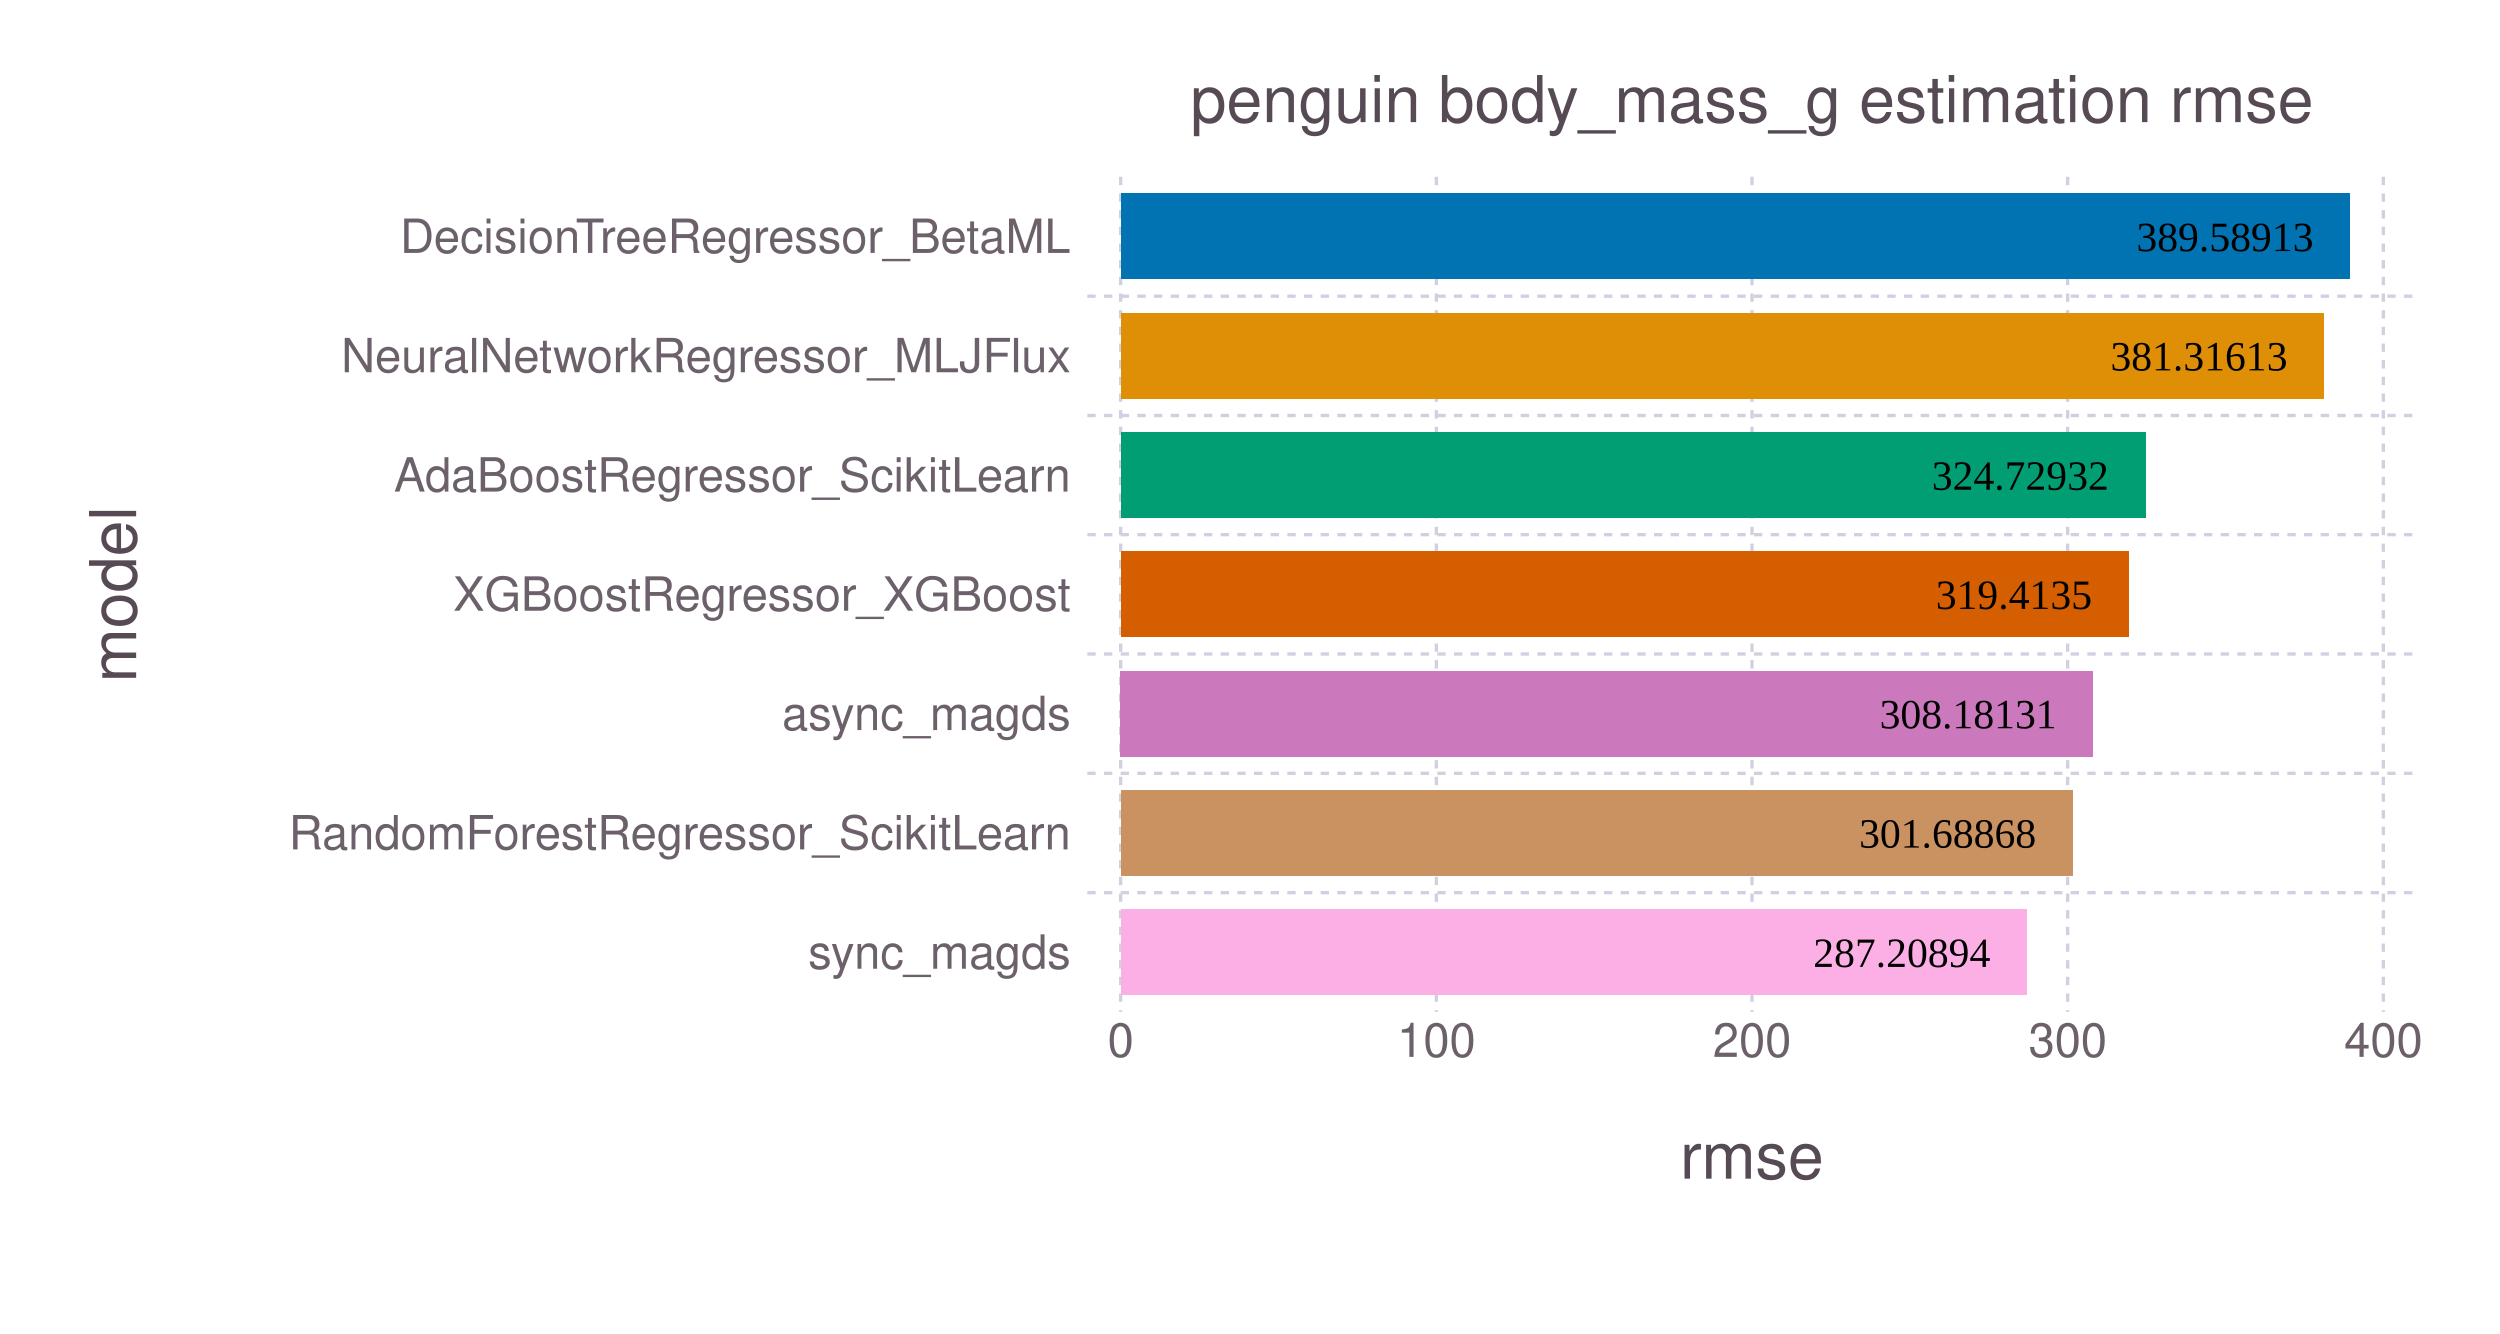
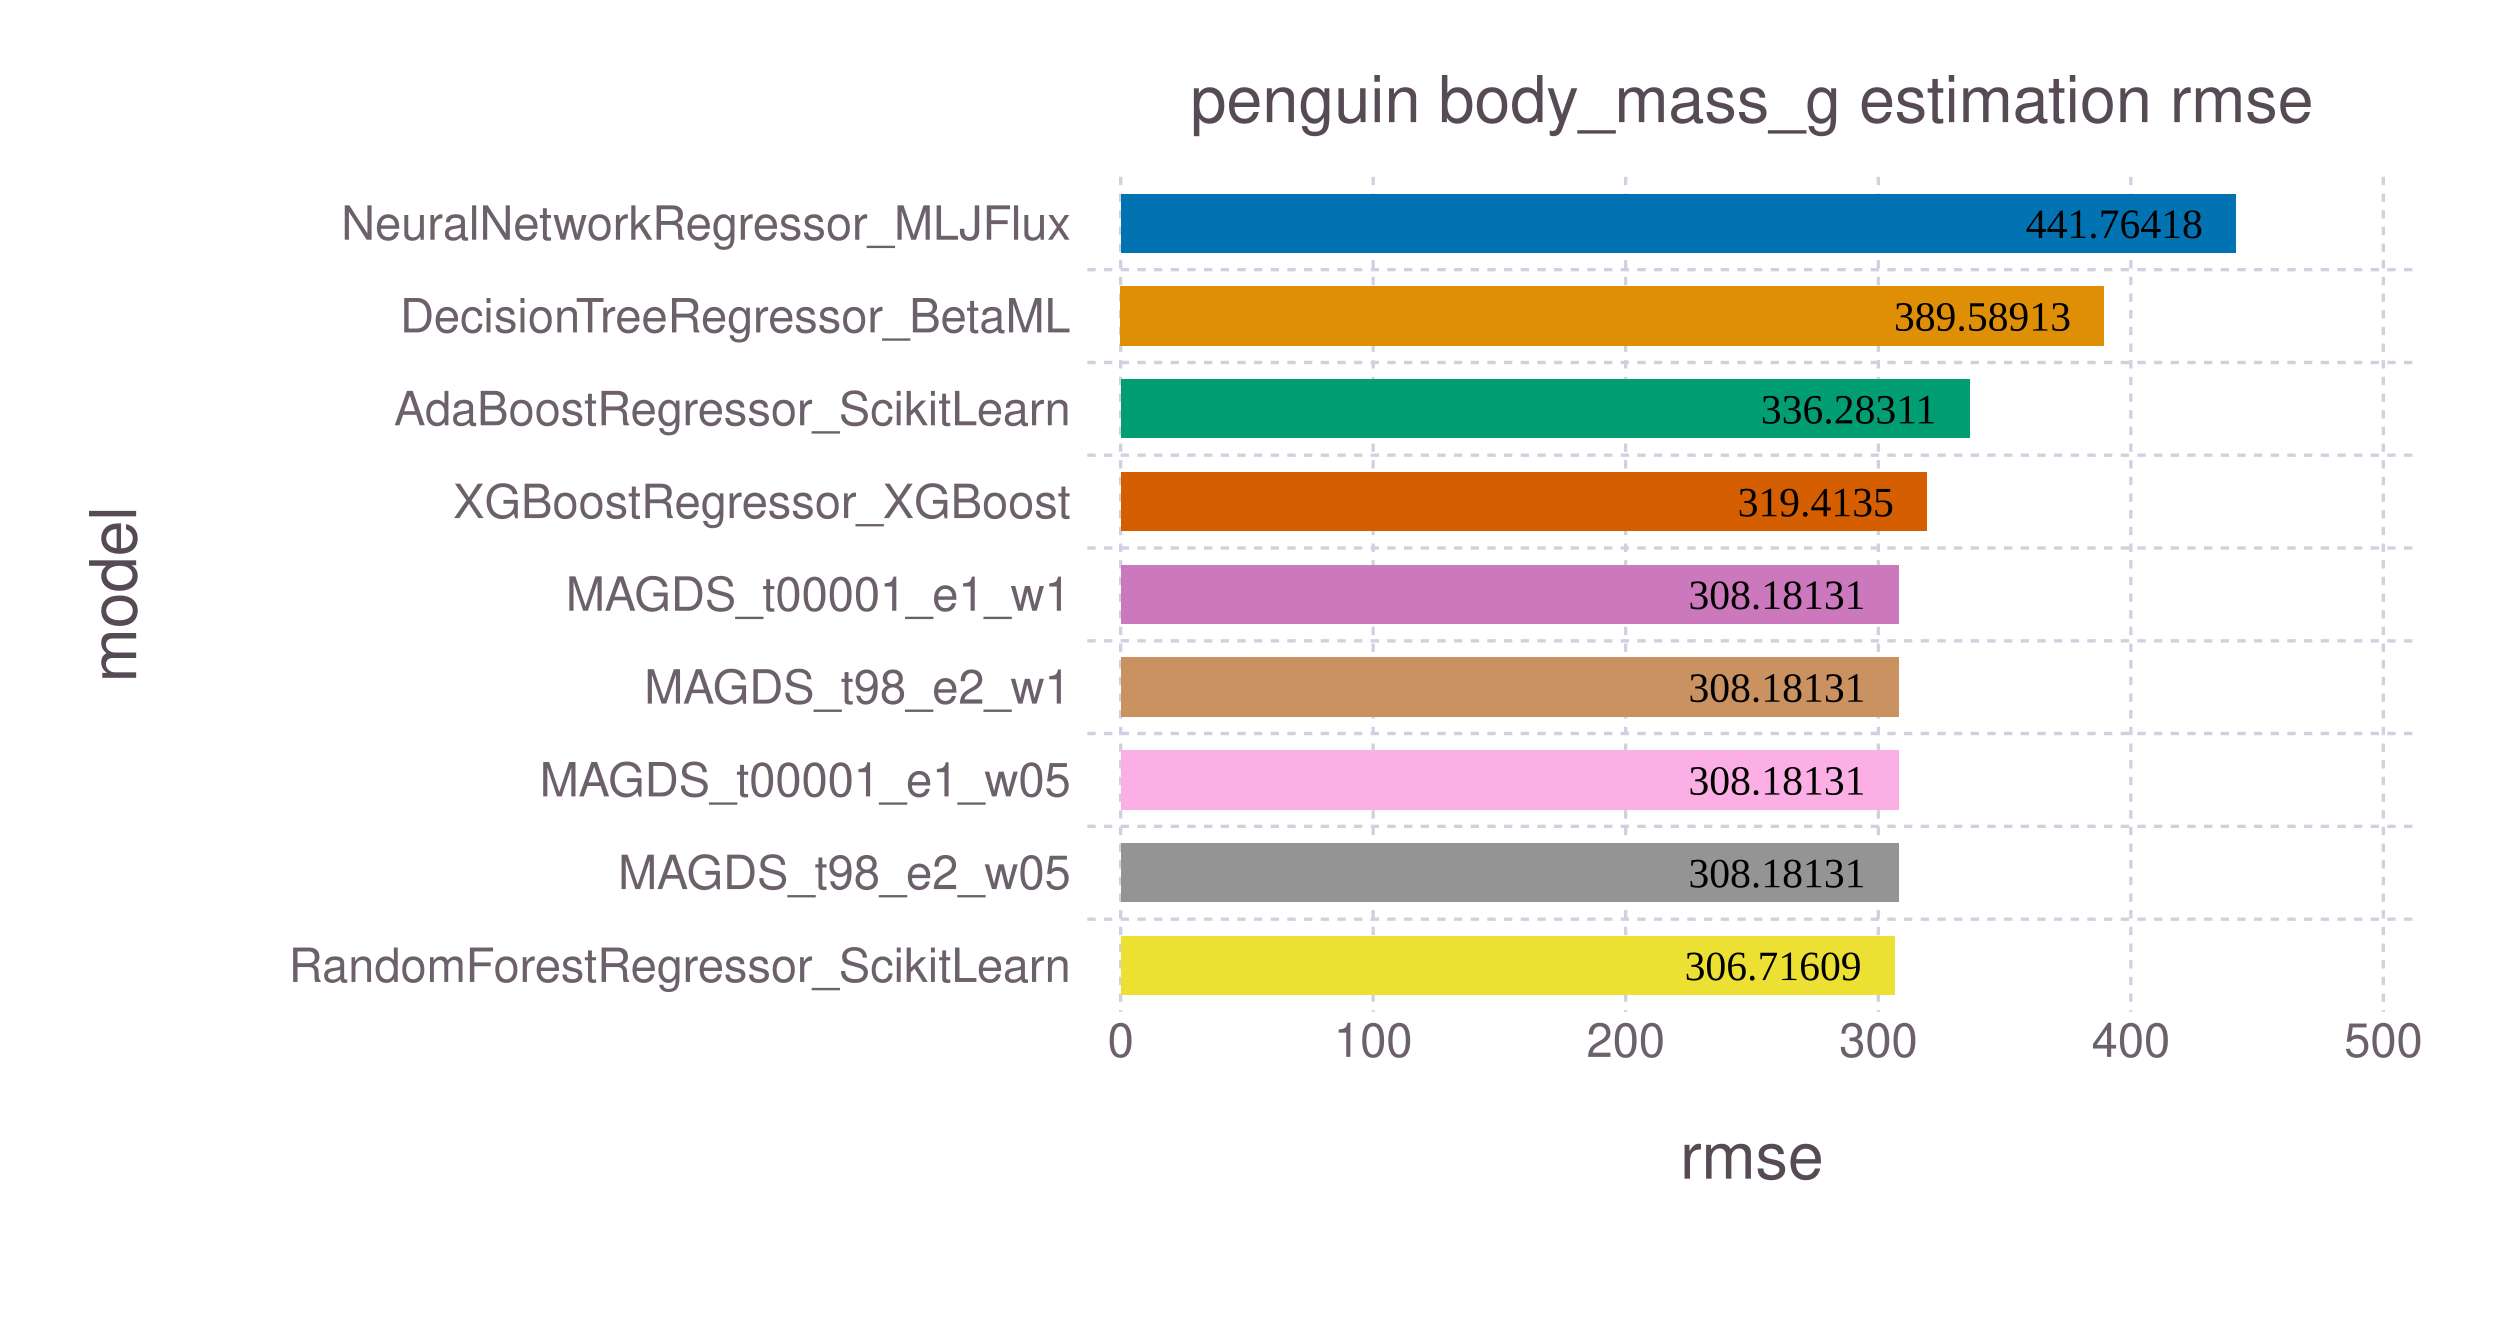
<svg xmlns="http://www.w3.org/2000/svg" version="1.2" width="150mm" height="80mm" viewBox="0 0 150 80" stroke="none" fill="#000000" stroke-width="0.3" font-size="3.88">
  <defs>
    <marker id="arrow" markerWidth="15" markerHeight="7" refX="5" refY="3.5" orient="auto" markerUnits="strokeWidth">
      <path d="M0,0 L15,3.5 L0,7 z" stroke="context-stroke" fill="context-stroke" />
    </marker>
  </defs>
-   <g class="plotroot xscalable" id="img-35b3951c-1">
-     <g font-size="3.88" font-family="'PT Sans','Helvetica Neue','Helvetica',sans-serif" fill="#564A55" stroke="#000000" stroke-opacity="0.000" id="img-35b3951c-2">
+   <g class="plotroot xscalable" id="img-18e792ad-1">
+     <g font-size="3.88" font-family="'PT Sans','Helvetica Neue','Helvetica',sans-serif" fill="#564A55" stroke="#000000" stroke-opacity="0.000" id="img-18e792ad-2">
      <g transform="translate(105.12,68.39)">
        <g class="primitive">
          <text text-anchor="middle" dy="0.6em">rmse</text>
        </g>
      </g>
    </g>
-     <g class="guide xlabels" font-size="2.82" font-family="'PT Sans Caption','Helvetica Neue','Helvetica',sans-serif" fill="#6C606B" id="img-35b3951c-3">
+     <g class="guide xlabels" font-size="2.82" font-family="'PT Sans Caption','Helvetica Neue','Helvetica',sans-serif" fill="#6C606B" id="img-18e792ad-3">
      <g transform="translate(67.24,61.72)">
        <g class="primitive">
          <text text-anchor="middle" dy="0.6em">0</text>
        </g>
      </g>
-       <g transform="translate(86.18,61.72)">
+       <g transform="translate(82.39,61.72)">
        <g class="primitive">
          <text text-anchor="middle" dy="0.6em">100</text>
        </g>
      </g>
-       <g transform="translate(105.12,61.72)">
+       <g transform="translate(97.54,61.72)">
        <g class="primitive">
          <text text-anchor="middle" dy="0.6em">200</text>
        </g>
      </g>
-       <g transform="translate(124.06,61.72)">
+       <g transform="translate(112.7,61.72)">
        <g class="primitive">
          <text text-anchor="middle" dy="0.6em">300</text>
        </g>
      </g>
+       <g transform="translate(127.85,61.72)">
+         <g class="primitive">
+           <text text-anchor="middle" dy="0.6em">400</text>
+         </g>
+       </g>
      <g transform="translate(143,61.72)">
        <g class="primitive">
-           <text text-anchor="middle" dy="0.6em">400</text>
-         </g>
-       </g>
-     </g>
-     <g clip-path="url(#img-35b3951c-4)">
-       <g id="img-35b3951c-5">
-         <g pointer-events="visible" stroke-width="0.3" fill="#000000" fill-opacity="0.000" stroke="#000000" stroke-opacity="0.000" class="guide background" id="img-35b3951c-6">
-           <g transform="translate(105.12,35.66)" id="img-35b3951c-7">
+           <text text-anchor="middle" dy="0.6em">500</text>
+         </g>
+       </g>
+     </g>
+     <g clip-path="url(#img-18e792ad-4)">
+       <g id="img-18e792ad-5">
+         <g pointer-events="visible" stroke-width="0.3" fill="#000000" fill-opacity="0.000" stroke="#000000" stroke-opacity="0.000" class="guide background" id="img-18e792ad-6">
+           <g transform="translate(105.12,35.66)" id="img-18e792ad-7">
            <path d="M-39.88,-25.05 L39.88,-25.05 39.88,25.05 -39.88,25.05  z" class="primitive" />
          </g>
        </g>
-         <g class="guide ygridlines xfixed" stroke-dasharray="0.5,0.5" stroke-width="0.2" stroke="#D0D0E0" id="img-35b3951c-8">
-           <g transform="translate(105.12,17.77)" id="img-35b3951c-9">
-             <path fill="none" d="M-39.88,0 L39.88,0 " class="primitive" />
-           </g>
-           <g transform="translate(105.12,24.93)" id="img-35b3951c-10">
-             <path fill="none" d="M-39.88,0 L39.88,0 " class="primitive" />
-           </g>
-           <g transform="translate(105.12,32.08)" id="img-35b3951c-11">
-             <path fill="none" d="M-39.88,0 L39.88,0 " class="primitive" />
-           </g>
-           <g transform="translate(105.12,39.24)" id="img-35b3951c-12">
-             <path fill="none" d="M-39.88,0 L39.88,0 " class="primitive" />
-           </g>
-           <g transform="translate(105.12,46.4)" id="img-35b3951c-13">
-             <path fill="none" d="M-39.88,0 L39.88,0 " class="primitive" />
-           </g>
-           <g transform="translate(105.12,53.56)" id="img-35b3951c-14">
-             <path fill="none" d="M-39.88,0 L39.88,0 " class="primitive" />
-           </g>
-         </g>
-         <g class="guide xgridlines yfixed" stroke-dasharray="0.5,0.5" stroke-width="0.2" stroke="#D0D0E0" id="img-35b3951c-15">
-           <g transform="translate(67.24,35.66)" id="img-35b3951c-16">
-             <path fill="none" d="M0,-25.05 L0,25.05 " class="primitive" />
-           </g>
-           <g transform="translate(86.18,35.66)" id="img-35b3951c-17">
-             <path fill="none" d="M0,-25.05 L0,25.05 " class="primitive" />
-           </g>
-           <g transform="translate(105.12,35.66)" id="img-35b3951c-18">
-             <path fill="none" d="M0,-25.05 L0,25.05 " class="primitive" />
-           </g>
-           <g transform="translate(124.06,35.66)" id="img-35b3951c-19">
-             <path fill="none" d="M0,-25.05 L0,25.05 " class="primitive" />
-           </g>
-           <g transform="translate(143,35.66)" id="img-35b3951c-20">
-             <path fill="none" d="M0,-25.05 L0,25.05 " class="primitive" />
-           </g>
-         </g>
-         <g class="plotpanel" id="img-35b3951c-21">
-           <g shape-rendering="crispEdges" stroke-width="0.3" id="img-35b3951c-22">
-             <g stroke="#000000" stroke-opacity="0.000" class="geometry" id="img-35b3951c-23">
-               <g transform="translate(94.44,57.14)" id="img-35b3951c-24" fill="#FBAFE4">
-                 <path d="M-27.2,-2.58 L27.2,-2.58 27.2,2.58 -27.2,2.58  z" class="primitive" />
-               </g>
-               <g transform="translate(95.81,49.98)" id="img-35b3951c-25" fill="#CA9161">
-                 <path d="M-28.57,-2.58 L28.57,-2.58 28.57,2.58 -28.57,2.58  z" class="primitive" />
-               </g>
-               <g transform="translate(96.42,42.82)" id="img-35b3951c-26" fill="#CC78BC">
-                 <path d="M-29.19,-2.58 L29.19,-2.58 29.19,2.58 -29.19,2.58  z" class="primitive" />
-               </g>
-               <g transform="translate(97.49,35.66)" id="img-35b3951c-27" fill="#D55E00">
-                 <path d="M-30.25,-2.58 L30.25,-2.58 30.25,2.58 -30.25,2.58  z" class="primitive" />
-               </g>
-               <g transform="translate(97.99,28.51)" id="img-35b3951c-28" fill="#029E73">
-                 <path d="M-30.75,-2.58 L30.75,-2.58 30.75,2.58 -30.75,2.58  z" class="primitive" />
-               </g>
-               <g transform="translate(103.35,21.35)" id="img-35b3951c-29" fill="#DE8F05">
-                 <path d="M-36.11,-2.58 L36.11,-2.58 36.11,2.58 -36.11,2.58  z" class="primitive" />
-               </g>
-               <g transform="translate(104.13,14.19)" id="img-35b3951c-30" fill="#0173B2">
-                 <path d="M-36.89,-2.58 L36.89,-2.58 36.89,2.58 -36.89,2.58  z" class="primitive" />
-               </g>
-             </g>
-           </g>
-         </g>
-         <g class="geometry" id="img-35b3951c-31">
-           <g fill="#000000" font-size="2.5" id="img-35b3951c-32">
-             <g transform="translate(138.81,14.19)" id="img-35b3951c-33">
+         <g class="guide ygridlines xfixed" stroke-dasharray="0.5,0.5" stroke-width="0.2" stroke="#D0D0E0" id="img-18e792ad-8">
+           <g transform="translate(105.12,16.18)" id="img-18e792ad-9">
+             <path fill="none" d="M-39.88,0 L39.88,0 " class="primitive" />
+           </g>
+           <g transform="translate(105.12,21.75)" id="img-18e792ad-10">
+             <path fill="none" d="M-39.88,0 L39.88,0 " class="primitive" />
+           </g>
+           <g transform="translate(105.12,27.31)" id="img-18e792ad-11">
+             <path fill="none" d="M-39.88,0 L39.88,0 " class="primitive" />
+           </g>
+           <g transform="translate(105.12,32.88)" id="img-18e792ad-12">
+             <path fill="none" d="M-39.88,0 L39.88,0 " class="primitive" />
+           </g>
+           <g transform="translate(105.12,38.45)" id="img-18e792ad-13">
+             <path fill="none" d="M-39.88,0 L39.88,0 " class="primitive" />
+           </g>
+           <g transform="translate(105.12,44.01)" id="img-18e792ad-14">
+             <path fill="none" d="M-39.88,0 L39.88,0 " class="primitive" />
+           </g>
+           <g transform="translate(105.12,49.58)" id="img-18e792ad-15">
+             <path fill="none" d="M-39.88,0 L39.88,0 " class="primitive" />
+           </g>
+           <g transform="translate(105.12,55.15)" id="img-18e792ad-16">
+             <path fill="none" d="M-39.88,0 L39.88,0 " class="primitive" />
+           </g>
+         </g>
+         <g class="guide xgridlines yfixed" stroke-dasharray="0.5,0.5" stroke-width="0.2" stroke="#D0D0E0" id="img-18e792ad-17">
+           <g transform="translate(67.24,35.66)" id="img-18e792ad-18">
+             <path fill="none" d="M0,-25.05 L0,25.05 " class="primitive" />
+           </g>
+           <g transform="translate(82.39,35.66)" id="img-18e792ad-19">
+             <path fill="none" d="M0,-25.05 L0,25.05 " class="primitive" />
+           </g>
+           <g transform="translate(97.54,35.66)" id="img-18e792ad-20">
+             <path fill="none" d="M0,-25.05 L0,25.05 " class="primitive" />
+           </g>
+           <g transform="translate(112.7,35.66)" id="img-18e792ad-21">
+             <path fill="none" d="M0,-25.05 L0,25.05 " class="primitive" />
+           </g>
+           <g transform="translate(127.85,35.66)" id="img-18e792ad-22">
+             <path fill="none" d="M0,-25.05 L0,25.05 " class="primitive" />
+           </g>
+           <g transform="translate(143,35.66)" id="img-18e792ad-23">
+             <path fill="none" d="M0,-25.05 L0,25.05 " class="primitive" />
+           </g>
+         </g>
+         <g class="plotpanel" id="img-18e792ad-24">
+           <g shape-rendering="crispEdges" stroke-width="0.3" id="img-18e792ad-25">
+             <g stroke="#000000" stroke-opacity="0.000" class="geometry" id="img-18e792ad-26">
+               <g transform="translate(90.48,57.93)" id="img-18e792ad-27" fill="#ECE133">
+                 <path d="M-23.24,-1.78 L23.24,-1.78 23.24,1.78 -23.24,1.78  z" class="primitive" />
+               </g>
+               <g transform="translate(90.59,52.36)" id="img-18e792ad-28" fill="#949494">
+                 <path d="M-23.35,-1.78 L23.35,-1.78 23.35,1.78 -23.35,1.78  z" class="primitive" />
+               </g>
+               <g transform="translate(90.59,46.8)" id="img-18e792ad-29" fill="#FBAFE4">
+                 <path d="M-23.35,-1.78 L23.35,-1.78 23.35,1.78 -23.35,1.78  z" class="primitive" />
+               </g>
+               <g transform="translate(90.59,41.23)" id="img-18e792ad-30" fill="#CA9161">
+                 <path d="M-23.35,-1.78 L23.35,-1.78 23.35,1.78 -23.35,1.78  z" class="primitive" />
+               </g>
+               <g transform="translate(90.59,35.66)" id="img-18e792ad-31" fill="#CC78BC">
+                 <path d="M-23.35,-1.78 L23.35,-1.78 23.35,1.78 -23.35,1.78  z" class="primitive" />
+               </g>
+               <g transform="translate(91.44,30.1)" id="img-18e792ad-32" fill="#D55E00">
+                 <path d="M-24.2,-1.78 L24.2,-1.78 24.2,1.78 -24.2,1.78  z" class="primitive" />
+               </g>
+               <g transform="translate(92.72,24.53)" id="img-18e792ad-33" fill="#029E73">
+                 <path d="M-25.48,-1.78 L25.48,-1.78 25.48,1.78 -25.48,1.78  z" class="primitive" />
+               </g>
+               <g transform="translate(96.75,18.96)" id="img-18e792ad-34" fill="#DE8F05">
+                 <path d="M-29.52,-1.78 L29.52,-1.78 29.52,1.78 -29.52,1.78  z" class="primitive" />
+               </g>
+               <g transform="translate(100.71,13.4)" id="img-18e792ad-35" fill="#0173B2">
+                 <path d="M-33.47,-1.78 L33.47,-1.78 33.47,1.78 -33.47,1.78  z" class="primitive" />
+               </g>
+             </g>
+           </g>
+         </g>
+         <g class="geometry" id="img-18e792ad-36">
+           <g fill="#000000" font-size="2.5" id="img-18e792ad-37">
+             <g transform="translate(132.17,13.4)" id="img-18e792ad-38">
+               <g class="primitive">
+                 <text text-anchor="end" dy="0.35em">441.76418</text>
+               </g>
+             </g>
+             <g transform="translate(124.26,18.96)" id="img-18e792ad-39">
              <g class="primitive">
                <text text-anchor="end" dy="0.35em">389.58913</text>
              </g>
            </g>
-             <g transform="translate(137.25,21.35)" id="img-35b3951c-34">
-               <g class="primitive">
-                 <text text-anchor="end" dy="0.35em">381.31613</text>
-               </g>
-             </g>
-             <g transform="translate(126.53,28.51)" id="img-35b3951c-35">
-               <g class="primitive">
-                 <text text-anchor="end" dy="0.35em">324.72932</text>
-               </g>
-             </g>
-             <g transform="translate(125.52,35.66)" id="img-35b3951c-36">
+             <g transform="translate(116.18,24.53)" id="img-18e792ad-40">
+               <g class="primitive">
+                 <text text-anchor="end" dy="0.35em">336.28311</text>
+               </g>
+             </g>
+             <g transform="translate(113.63,30.1)" id="img-18e792ad-41">
              <g class="primitive">
                <text text-anchor="end" dy="0.35em">319.4135</text>
              </g>
            </g>
-             <g transform="translate(123.4,42.82)" id="img-35b3951c-37">
-               <g class="primitive">
-                 <text text-anchor="end" dy="0.35em">308.18131</text>
-               </g>
-             </g>
-             <g transform="translate(122.17,49.98)" id="img-35b3951c-38">
-               <g class="primitive">
-                 <text text-anchor="end" dy="0.35em">301.68868</text>
-               </g>
-             </g>
-             <g transform="translate(119.42,57.14)" id="img-35b3951c-39">
-               <g class="primitive">
-                 <text text-anchor="end" dy="0.35em">287.20894</text>
-               </g>
-             </g>
-           </g>
-         </g>
-       </g>
-     </g>
-     <g class="guide ylabels" font-size="2.82" font-family="'PT Sans Caption','Helvetica Neue','Helvetica',sans-serif" fill="#6C606B" id="img-35b3951c-40">
-       <g transform="translate(64.24,14.19)" id="img-35b3951c-41">
+             <g transform="translate(111.93,35.66)" id="img-18e792ad-42">
+               <g class="primitive">
+                 <text text-anchor="end" dy="0.35em">308.18131</text>
+               </g>
+             </g>
+             <g transform="translate(111.93,41.23)" id="img-18e792ad-43">
+               <g class="primitive">
+                 <text text-anchor="end" dy="0.35em">308.18131</text>
+               </g>
+             </g>
+             <g transform="translate(111.93,46.8)" id="img-18e792ad-44">
+               <g class="primitive">
+                 <text text-anchor="end" dy="0.35em">308.18131</text>
+               </g>
+             </g>
+             <g transform="translate(111.93,52.36)" id="img-18e792ad-45">
+               <g class="primitive">
+                 <text text-anchor="end" dy="0.35em">308.18131</text>
+               </g>
+             </g>
+             <g transform="translate(111.7,57.93)" id="img-18e792ad-46">
+               <g class="primitive">
+                 <text text-anchor="end" dy="0.35em">306.71609</text>
+               </g>
+             </g>
+           </g>
+         </g>
+       </g>
+     </g>
+     <g class="guide ylabels" font-size="2.82" font-family="'PT Sans Caption','Helvetica Neue','Helvetica',sans-serif" fill="#6C606B" id="img-18e792ad-47">
+       <g transform="translate(64.24,13.4)" id="img-18e792ad-48">
+         <g class="primitive">
+           <text text-anchor="end" dy="0.35em">NeuralNetworkRegressor_MLJFlux</text>
+         </g>
+       </g>
+       <g transform="translate(64.24,18.96)" id="img-18e792ad-49">
        <g class="primitive">
          <text text-anchor="end" dy="0.35em">DecisionTreeRegressor_BetaML</text>
        </g>
      </g>
-       <g transform="translate(64.24,21.35)" id="img-35b3951c-42">
-         <g class="primitive">
-           <text text-anchor="end" dy="0.35em">NeuralNetworkRegressor_MLJFlux</text>
-         </g>
-       </g>
-       <g transform="translate(64.24,28.51)" id="img-35b3951c-43">
+       <g transform="translate(64.24,24.53)" id="img-18e792ad-50">
        <g class="primitive">
          <text text-anchor="end" dy="0.35em">AdaBoostRegressor_ScikitLearn</text>
        </g>
      </g>
-       <g transform="translate(64.24,35.66)" id="img-35b3951c-44">
+       <g transform="translate(64.24,30.1)" id="img-18e792ad-51">
        <g class="primitive">
          <text text-anchor="end" dy="0.35em">XGBoostRegressor_XGBoost</text>
        </g>
      </g>
-       <g transform="translate(64.24,42.82)" id="img-35b3951c-45">
-         <g class="primitive">
-           <text text-anchor="end" dy="0.35em">async_magds</text>
-         </g>
-       </g>
-       <g transform="translate(64.24,49.98)" id="img-35b3951c-46">
+       <g transform="translate(64.24,35.66)" id="img-18e792ad-52">
+         <g class="primitive">
+           <text text-anchor="end" dy="0.35em">MAGDS_t00001_e1_w1</text>
+         </g>
+       </g>
+       <g transform="translate(64.24,41.23)" id="img-18e792ad-53">
+         <g class="primitive">
+           <text text-anchor="end" dy="0.35em">MAGDS_t98_e2_w1</text>
+         </g>
+       </g>
+       <g transform="translate(64.24,46.8)" id="img-18e792ad-54">
+         <g class="primitive">
+           <text text-anchor="end" dy="0.35em">MAGDS_t00001_e1_w05</text>
+         </g>
+       </g>
+       <g transform="translate(64.24,52.36)" id="img-18e792ad-55">
+         <g class="primitive">
+           <text text-anchor="end" dy="0.35em">MAGDS_t98_e2_w05</text>
+         </g>
+       </g>
+       <g transform="translate(64.24,57.93)" id="img-18e792ad-56">
        <g class="primitive">
          <text text-anchor="end" dy="0.35em">RandomForestRegressor_ScikitLearn</text>
        </g>
      </g>
-       <g transform="translate(64.24,57.14)" id="img-35b3951c-47">
-         <g class="primitive">
-           <text text-anchor="end" dy="0.35em">sync_magds</text>
-         </g>
-       </g>
-     </g>
-     <g font-size="3.88" font-family="'PT Sans','Helvetica Neue','Helvetica',sans-serif" fill="#564A55" stroke="#000000" stroke-opacity="0.000" id="img-35b3951c-48">
-       <g transform="translate(8.81,33.66)" id="img-35b3951c-49">
+     </g>
+     <g font-size="3.88" font-family="'PT Sans','Helvetica Neue','Helvetica',sans-serif" fill="#564A55" stroke="#000000" stroke-opacity="0.000" id="img-18e792ad-57">
+       <g transform="translate(8.81,33.66)" id="img-18e792ad-58">
        <g class="primitive">
          <text text-anchor="middle" dy="0.35em" transform="rotate(-90,0, 2)">model</text>
        </g>
      </g>
    </g>
-     <g font-size="3.88" font-family="'PT Sans','Helvetica Neue','Helvetica',sans-serif" fill="#564A55" stroke="#000000" stroke-opacity="0.000" id="img-35b3951c-50">
-       <g transform="translate(105.12,5)" id="img-35b3951c-51">
+     <g font-size="3.88" font-family="'PT Sans','Helvetica Neue','Helvetica',sans-serif" fill="#564A55" stroke="#000000" stroke-opacity="0.000" id="img-18e792ad-59">
+       <g transform="translate(105.12,5)" id="img-18e792ad-60">
        <g class="primitive">
          <text text-anchor="middle" dy="0.6em">penguin body_mass_g estimation rmse</text>
        </g>
      </g>
    </g>
  </g>
  <defs>
-     <clipPath id="img-35b3951c-4">
+     <clipPath id="img-18e792ad-4">
      <path d="M65.24,10.61 L145,10.61 145,60.72 65.24,60.72 " />
    </clipPath>
  </defs>
</svg>
